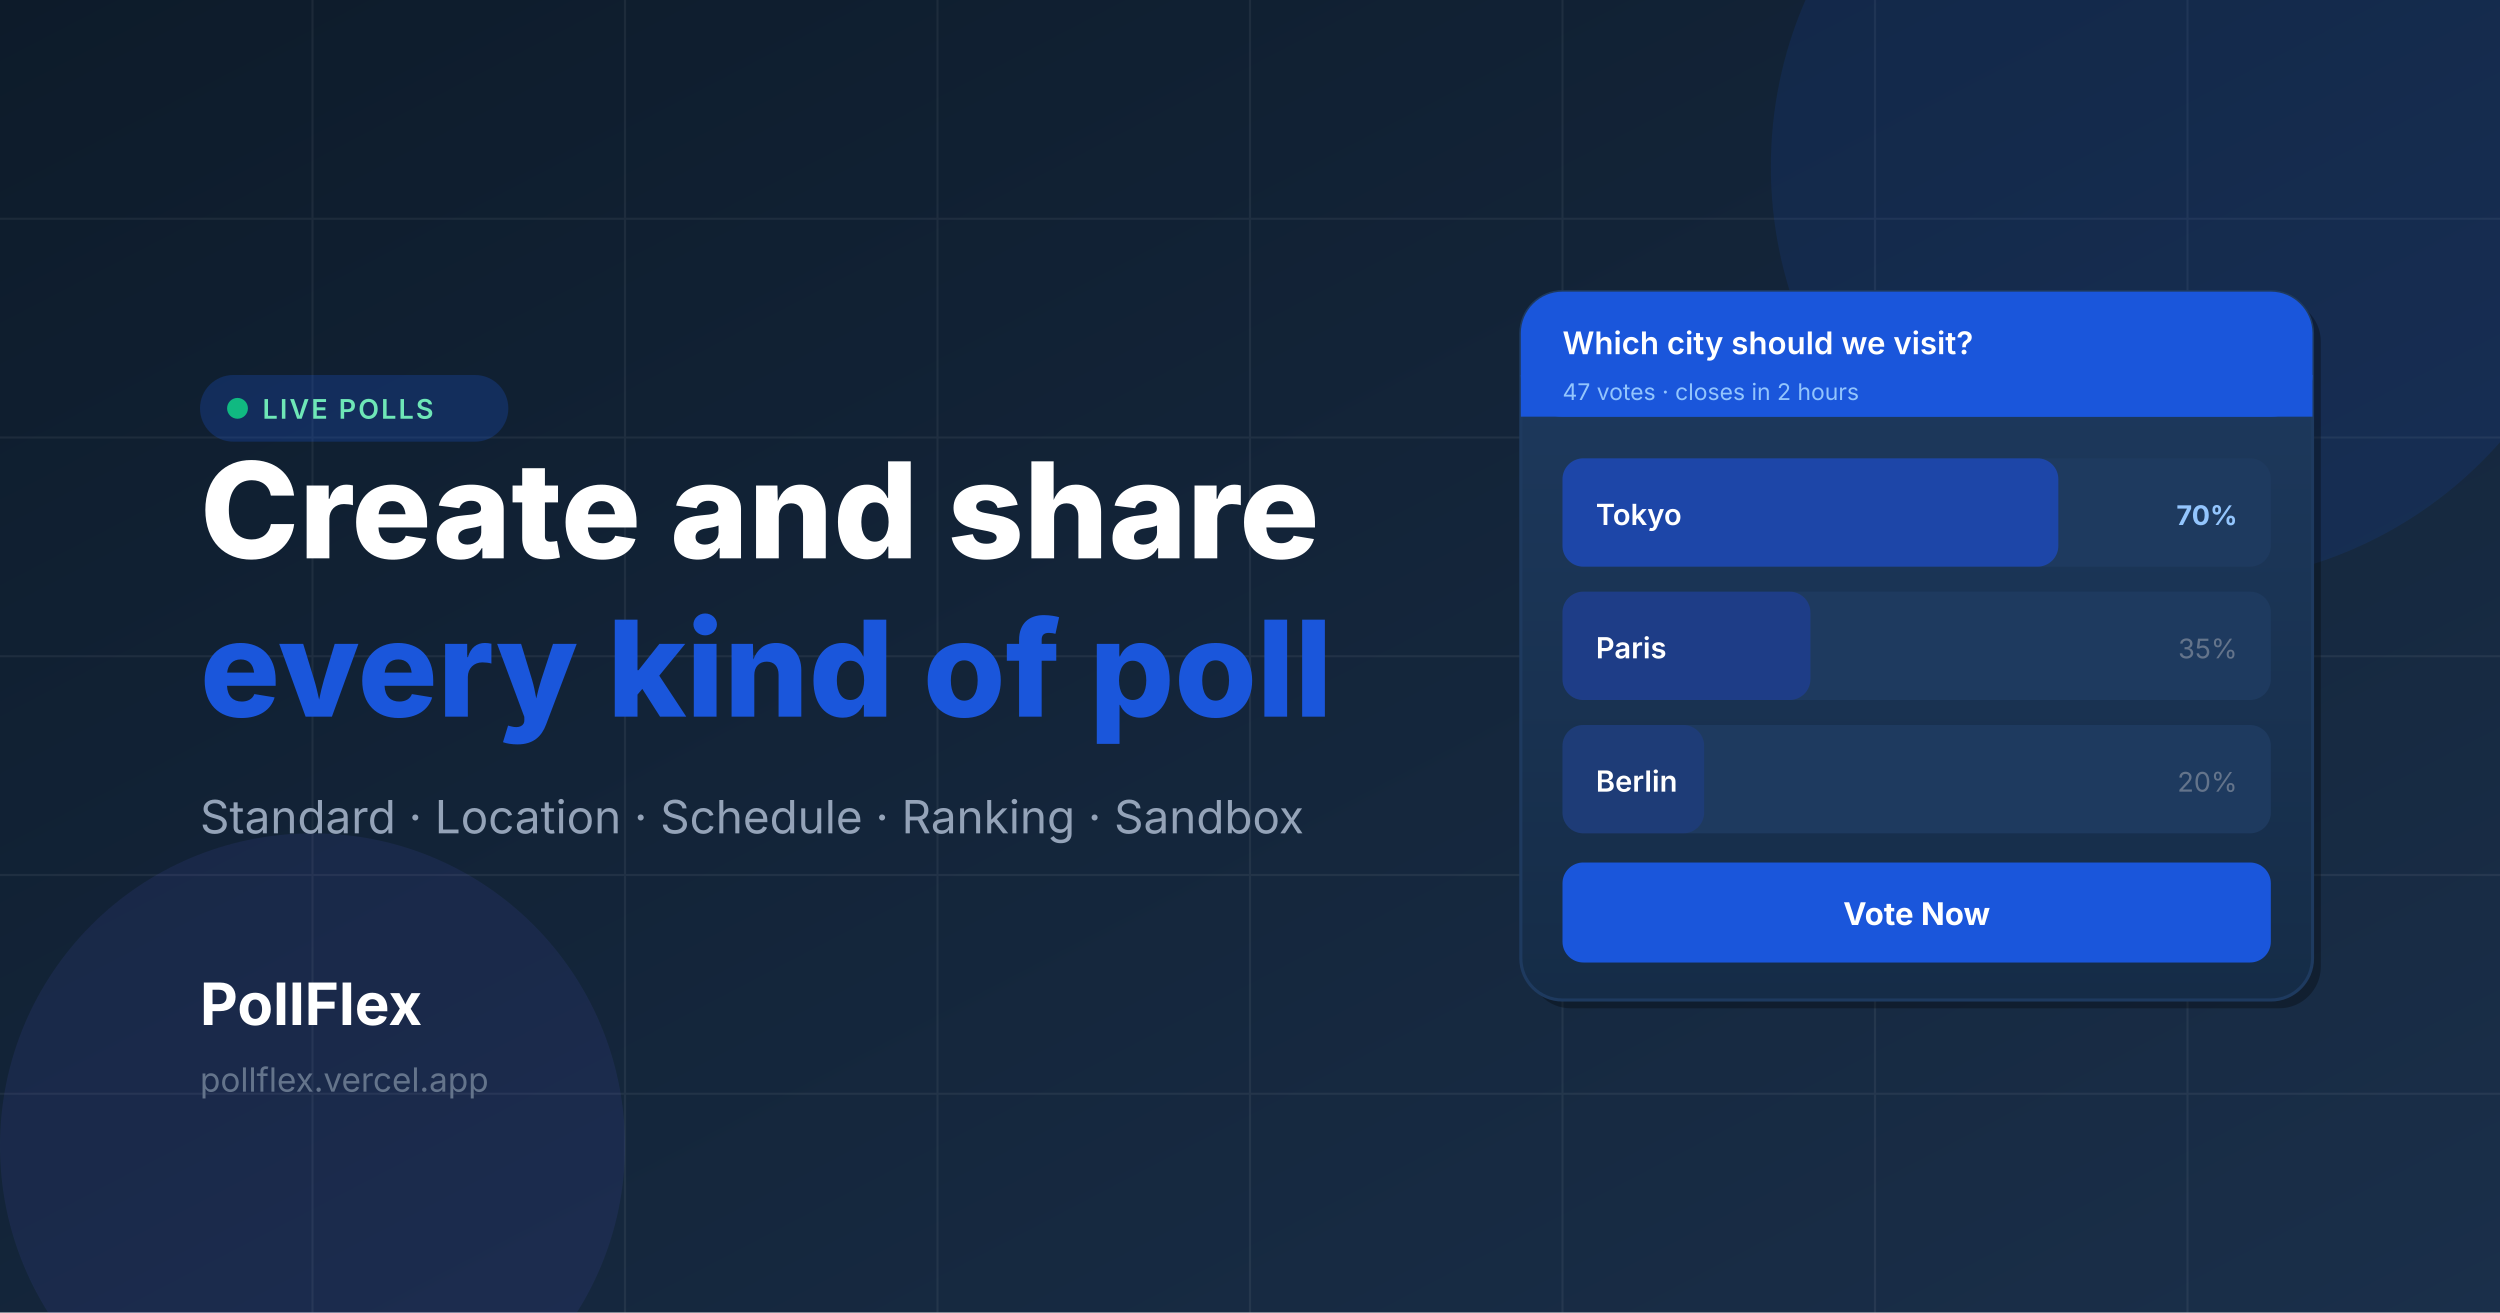
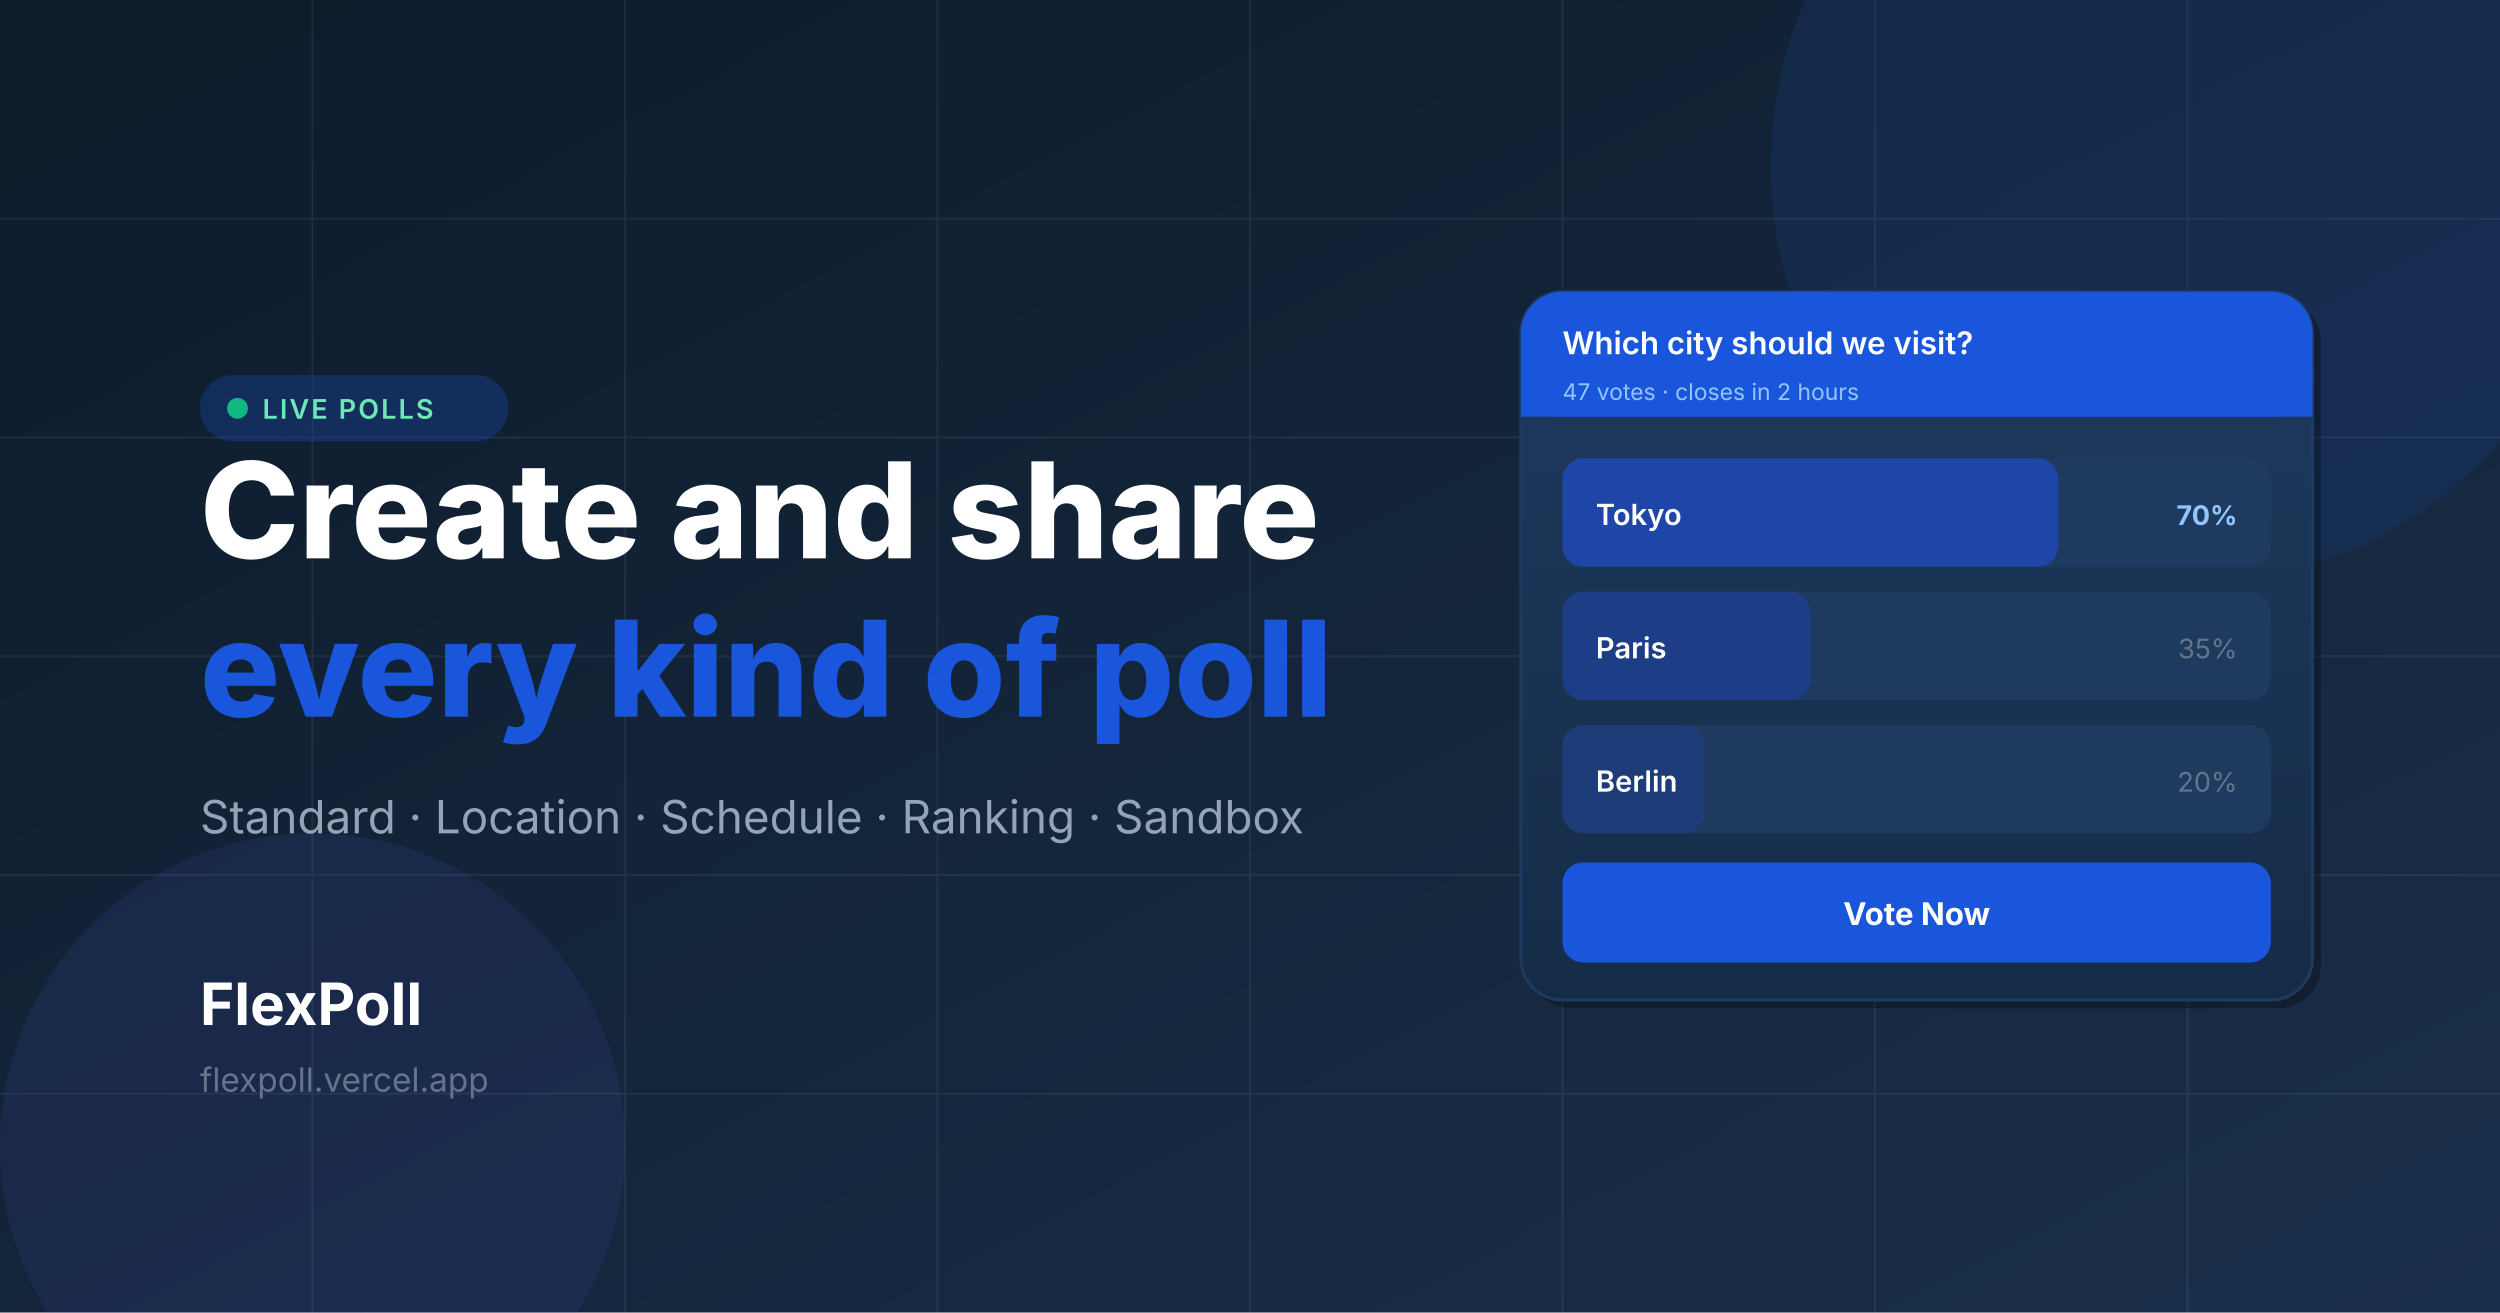
<svg xmlns="http://www.w3.org/2000/svg" width="1200" height="630" viewBox="0 0 1200 630">
  <defs>
    <linearGradient id="bg" x1="0" y1="0" x2="1" y2="1">
      <stop offset="0%" stop-color="#0d1b2a" />
      <stop offset="100%" stop-color="#1a2f4a" />
    </linearGradient>
    <linearGradient id="cardGrad" x1="0" y1="0" x2="0" y2="1">
      <stop offset="0%" stop-color="#1e3a5f" />
      <stop offset="100%" stop-color="#152c47" />
    </linearGradient>
  </defs>
  <rect width="1200" height="630" fill="url(#bg)" />
  <g opacity="0.06" stroke="#ffffff" stroke-width="1">
    <line x1="0" y1="105" x2="1200" y2="105" />
    <line x1="0" y1="210" x2="1200" y2="210" />
    <line x1="0" y1="315" x2="1200" y2="315" />
    <line x1="0" y1="420" x2="1200" y2="420" />
    <line x1="0" y1="525" x2="1200" y2="525" />
    <line x1="150" y1="0" x2="150" y2="630" />
    <line x1="300" y1="0" x2="300" y2="630" />
    <line x1="450" y1="0" x2="450" y2="630" />
    <line x1="600" y1="0" x2="600" y2="630" />
    <line x1="750" y1="0" x2="750" y2="630" />
    <line x1="900" y1="0" x2="900" y2="630" />
    <line x1="1050" y1="0" x2="1050" y2="630" />
  </g>
  <circle cx="1050" cy="80" r="200" fill="#1a56db" opacity="0.12" />
  <circle cx="150" cy="550" r="150" fill="#5d5fef" opacity="0.10" />
  <g transform="translate(96, 0)">
    <rect x="0" y="180" width="148" height="32" rx="16" fill="#1a56db" opacity="0.25" />
    <circle cx="18" cy="196" r="5" fill="#10b981" />
    <text x="30" y="201" font-family="system-ui, -apple-system, sans-serif" font-size="13" font-weight="600" fill="#6ee7b7" letter-spacing="1">LIVE POLLS</text>
    <text x="0" y="268" font-family="system-ui, -apple-system, sans-serif" font-size="64" font-weight="800" fill="#ffffff">Create and share</text>
    <text x="0" y="344" font-family="system-ui, -apple-system, sans-serif" font-size="64" font-weight="800" fill="#1a56db">every kind of poll</text>
    <text x="0" y="400" font-family="system-ui, -apple-system, sans-serif" font-size="22" fill="#94a3b8">Standard · Location · Schedule · Ranking · Sandbox</text>
-     <text x="0" y="492" font-family="system-ui, -apple-system, sans-serif" font-size="28" font-weight="700" fill="#ffffff">PollFlex</text>
-     <text x="0" y="524" font-family="system-ui, -apple-system, sans-serif" font-size="16" fill="#64748b">pollflex.vercel.app</text>
+     <text x="0" y="492" font-family="system-ui, -apple-system, sans-serif" font-size="28" font-weight="700" fill="#ffffff">FlexPoll</text>
+     <text x="0" y="524" font-family="system-ui, -apple-system, sans-serif" font-size="16" fill="#64748b">flexpoll.vercel.app</text>
  </g>
  <g transform="translate(730, 140)">
    <rect x="4" y="4" width="380" height="340" rx="20" fill="#000000" opacity="0.3" />
    <rect width="380" height="340" rx="20" fill="url(#cardGrad)" stroke="#1e3a5f" stroke-width="1.5" />
    <rect width="380" height="60" rx="20" fill="#1a56db" />
    <rect y="40" width="380" height="20" fill="#1a56db" />
    <text x="20" y="30" font-family="system-ui, -apple-system, sans-serif" font-size="15" font-weight="600" fill="#ffffff">Which city should we visit?</text>
    <text x="20" y="52" font-family="system-ui, -apple-system, sans-serif" font-size="11" fill="#93c5fd">47 votes · closes in 2 hours</text>
    <rect x="20" y="80" width="340" height="52" rx="10" fill="#1e3a5f" />
    <rect x="20" y="80" width="238" height="52" rx="10" fill="#1d4ed8" opacity="0.6" />
    <text x="36" y="112" font-family="system-ui, -apple-system, sans-serif" font-size="14" font-weight="600" fill="#ffffff">Tokyo</text>
    <text x="344" y="112" font-family="system-ui, -apple-system, sans-serif" font-size="13" font-weight="700" fill="#93c5fd" text-anchor="end">70%</text>
    <rect x="20" y="144" width="340" height="52" rx="10" fill="#1e3a5f" />
    <rect x="20" y="144" width="119" height="52" rx="10" fill="#1e40af" opacity="0.5" />
    <text x="36" y="176" font-family="system-ui, -apple-system, sans-serif" font-size="14" font-weight="600" fill="#ffffff">Paris</text>
    <text x="344" y="176" font-family="system-ui, -apple-system, sans-serif" font-size="13" fill="#64748b" text-anchor="end">35%</text>
    <rect x="20" y="208" width="340" height="52" rx="10" fill="#1e3a5f" />
    <rect x="20" y="208" width="68" height="52" rx="10" fill="#1e40af" opacity="0.3" />
    <text x="36" y="240" font-family="system-ui, -apple-system, sans-serif" font-size="14" font-weight="600" fill="#ffffff">Berlin</text>
    <text x="344" y="240" font-family="system-ui, -apple-system, sans-serif" font-size="13" fill="#64748b" text-anchor="end">20%</text>
    <rect x="20" y="274" width="340" height="48" rx="10" fill="#1a56db" />
    <text x="190" y="304" font-family="system-ui, -apple-system, sans-serif" font-size="15" font-weight="700" fill="#ffffff" text-anchor="middle">Vote Now</text>
  </g>
</svg>
